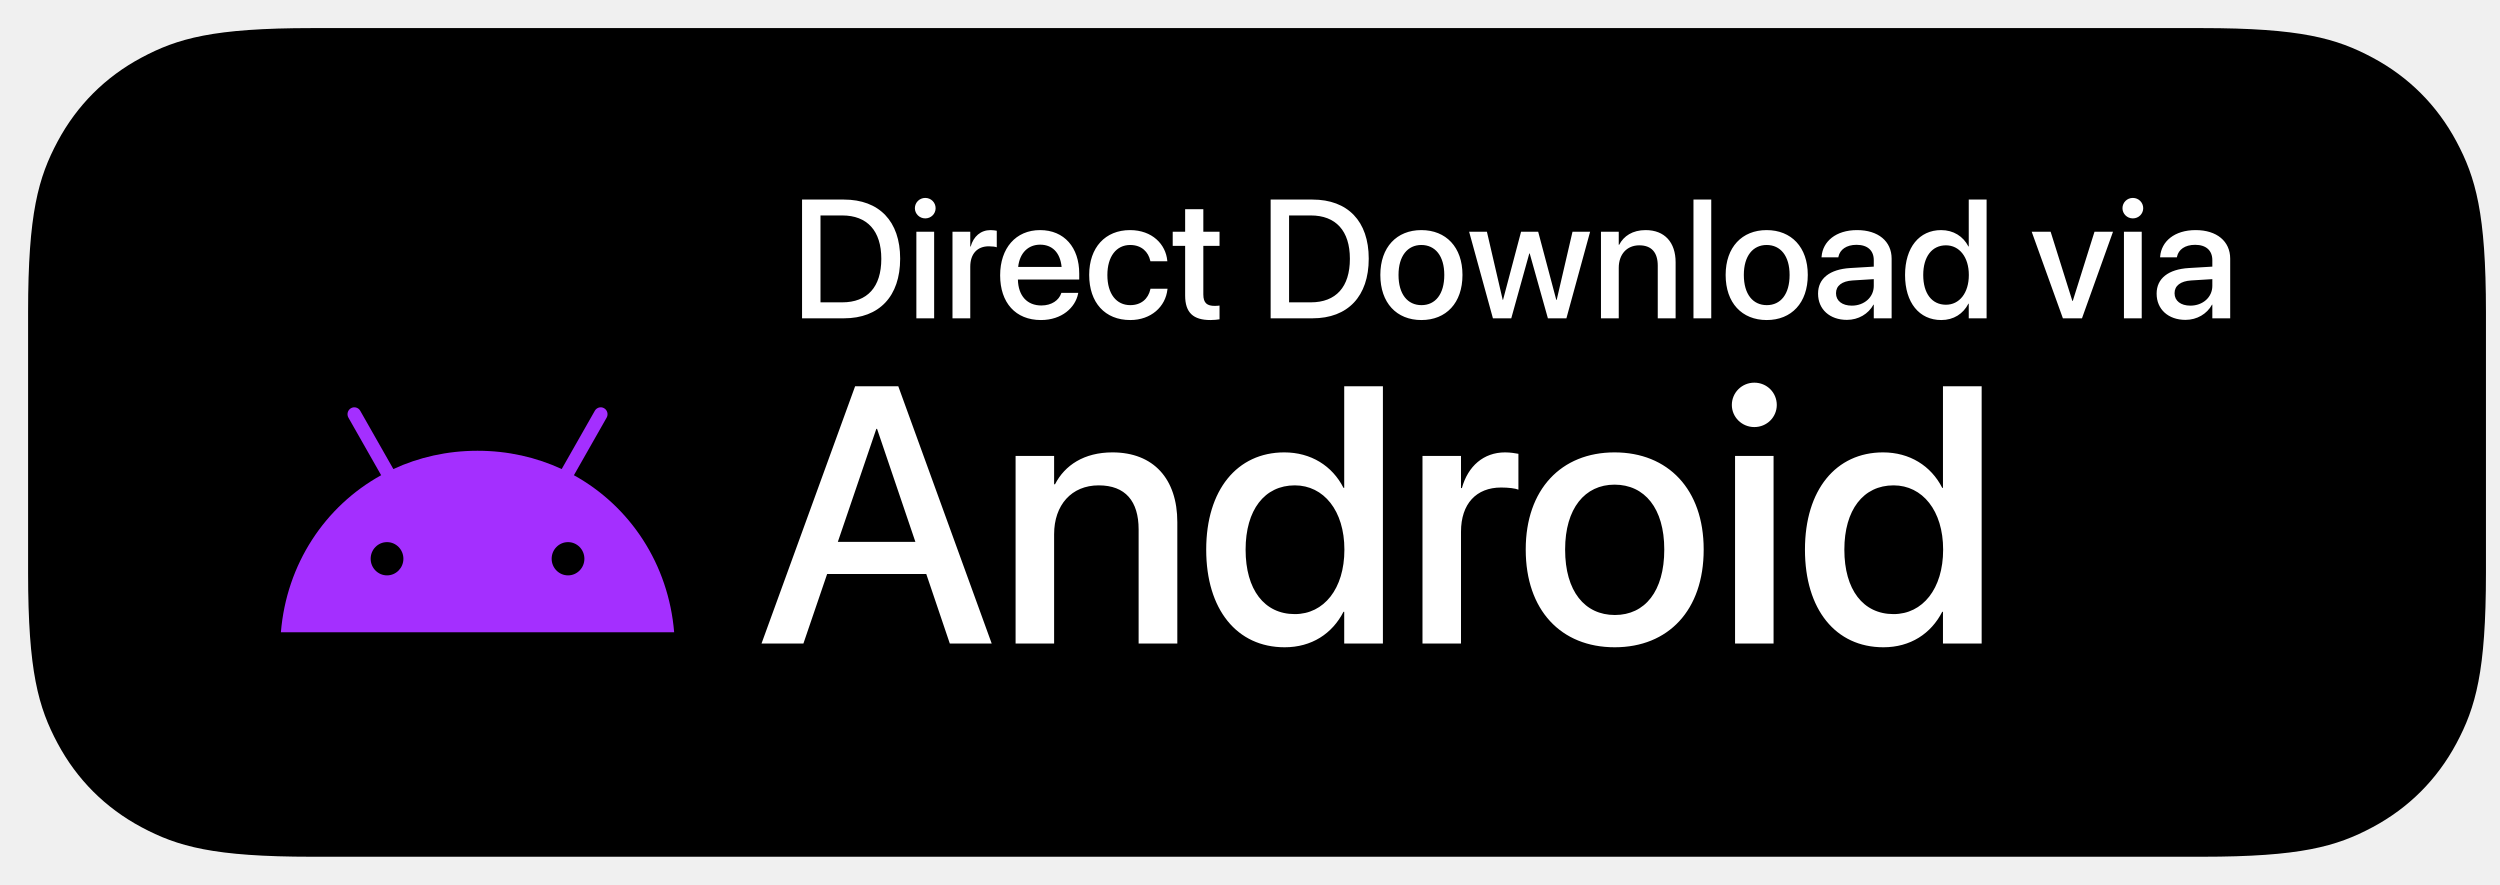
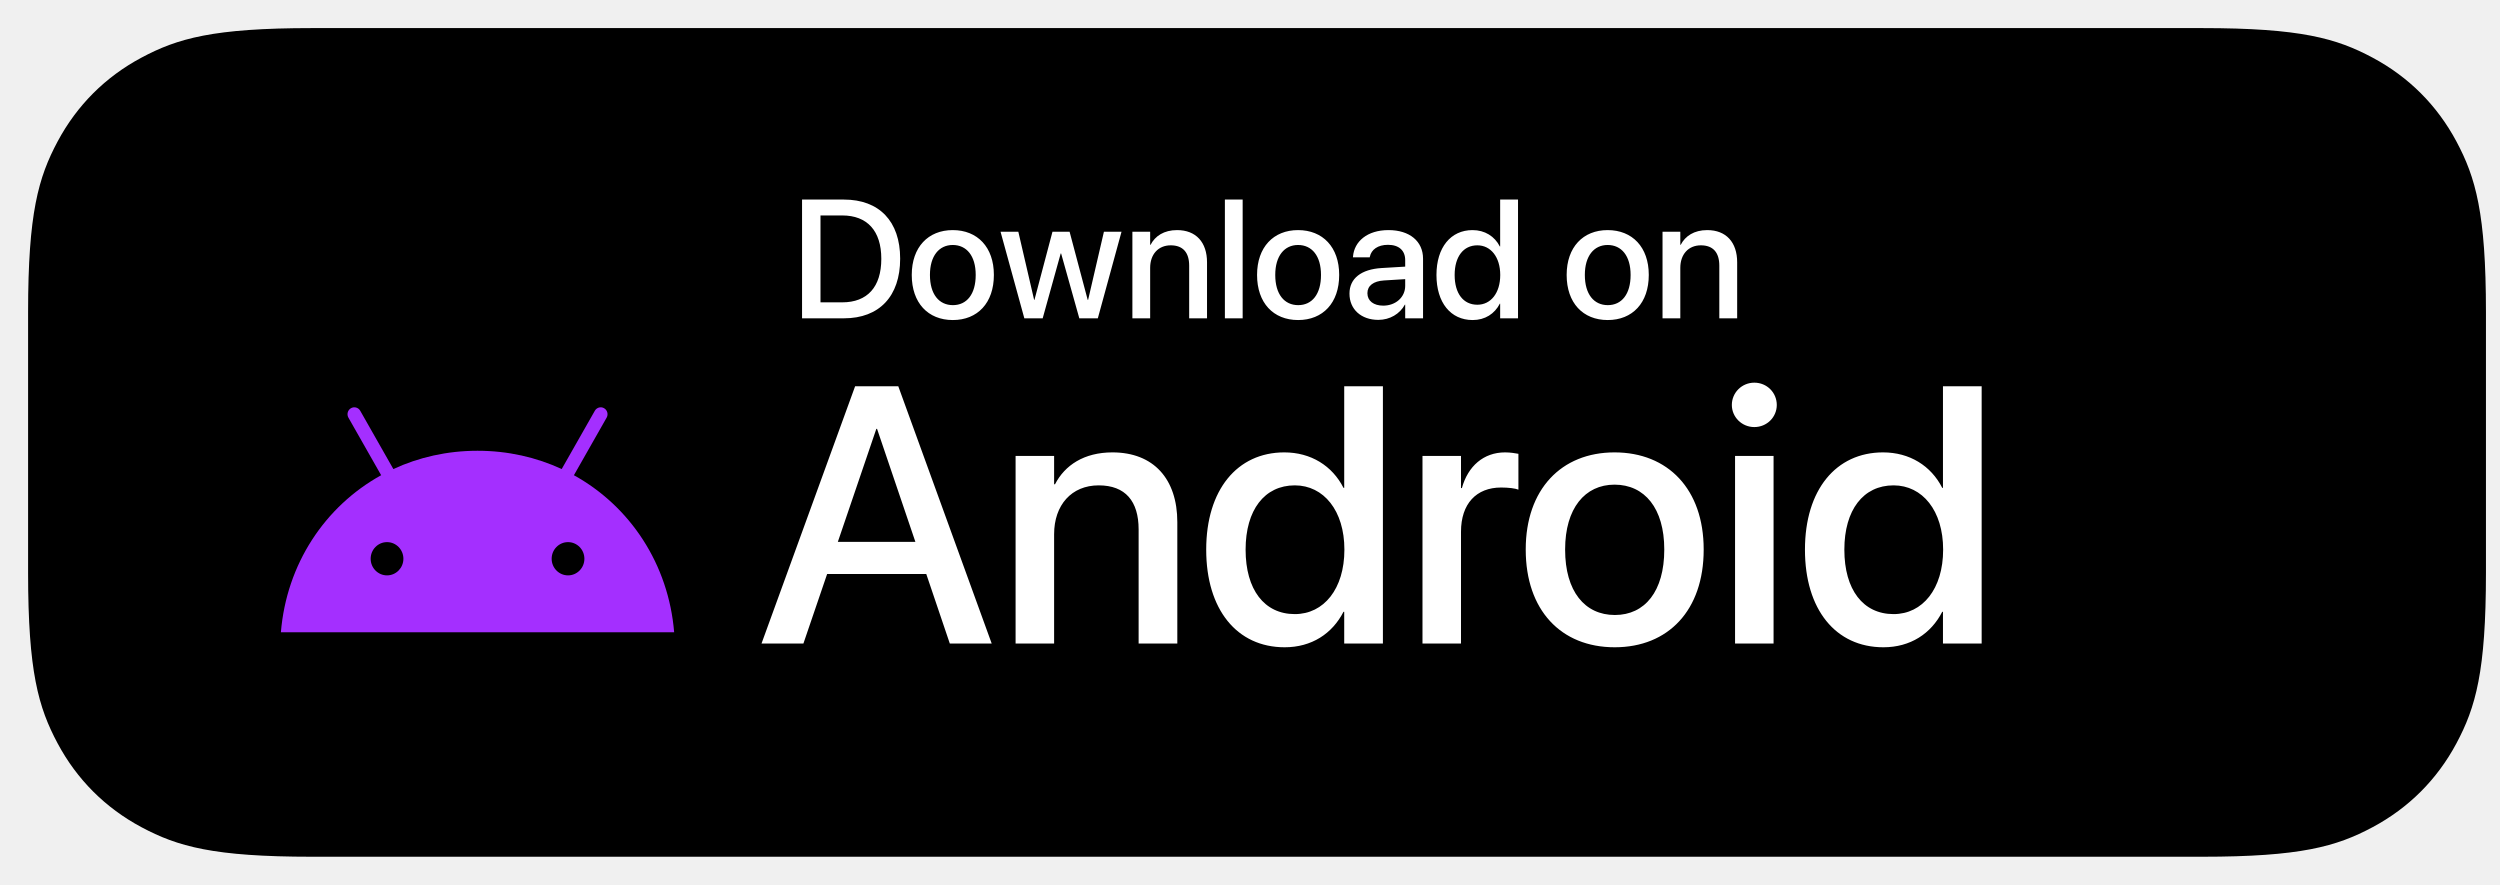
<svg xmlns="http://www.w3.org/2000/svg" width="178" height="63" viewBox="0 0 178 63" fill="none">
  <g clip-path="url(#clip0)">
    <path d="M22.217 2L156.783 2C163.813 2 166.362 2.732 168.932 4.106C171.502 5.48 173.519 7.497 174.894 10.066C176.268 12.636 177 15.184 177 22.213V40.787C177 47.816 176.268 50.364 174.894 52.934C173.519 55.503 171.502 57.52 168.932 58.894C166.362 60.268 163.813 61 156.783 61H22.217C15.187 61 12.638 60.268 10.068 58.894C7.498 57.52 5.481 55.503 4.106 52.934C2.732 50.364 2 47.816 2 40.787L2 22.213C2 15.184 2.732 12.636 4.106 10.066C5.481 7.497 7.498 5.48 10.068 4.106C12.638 2.732 15.187 2 22.217 2Z" fill="black" />
    <path d="M77.3 32.269C80.669 32.269 82.891 34.932 82.891 39.046C82.891 43.171 80.682 45.821 77.35 45.821C75.627 45.911 74.005 45.009 73.172 43.499H73.109V50.074H70.384V32.408H73.022V34.616H73.072C73.942 33.115 75.566 32.213 77.3 32.269ZM91.913 32.269C95.283 32.269 97.504 34.932 97.504 39.046C97.504 43.171 95.296 45.821 91.963 45.821C90.24 45.911 88.618 45.009 87.786 43.499H87.723V50.074H84.997V32.408H87.635V34.616H87.685C88.555 33.115 90.179 32.213 91.913 32.269ZM111.478 27.172C115.326 27.172 117.964 29.329 118.053 32.471H115.302C115.137 30.654 113.635 29.557 111.44 29.557C109.244 29.557 107.742 30.667 107.742 32.282C107.742 33.569 108.702 34.326 111.049 34.906L113.055 35.399C116.792 36.282 118.344 37.783 118.344 40.446C118.344 43.852 115.63 45.986 111.314 45.986C107.275 45.986 104.548 43.902 104.372 40.609L107.162 40.609C107.364 42.415 109.118 43.6 111.516 43.6C113.813 43.6 115.465 42.415 115.465 40.787C115.465 39.373 114.469 38.527 112.109 37.947L109.748 37.379C106.404 36.571 104.852 35.008 104.852 32.471C104.852 29.329 107.59 27.172 111.478 27.172ZM156.578 32.245C160.252 32.245 162.562 34.767 162.562 38.792V39.726H153.184V39.891C153.097 40.879 153.438 41.857 154.121 42.576C154.805 43.296 155.764 43.687 156.756 43.65C158.079 43.774 159.325 43.015 159.822 41.783L162.41 41.783C162.043 44.193 159.696 45.847 156.693 45.847C152.831 45.847 150.433 43.26 150.433 39.109C150.433 34.945 152.843 32.245 156.578 32.245ZM134.51 32.245C138.359 32.245 140.808 34.869 140.808 39.046C140.808 43.234 138.372 45.847 134.51 45.847C130.649 45.847 128.213 43.234 128.213 39.046C128.213 34.869 130.673 32.245 134.51 32.245ZM124.226 29.266V32.408H126.75V34.566H124.226V41.884C124.226 43.02 124.731 43.55 125.841 43.55C126.141 43.545 126.44 43.524 126.738 43.487V45.632C126.239 45.725 125.731 45.767 125.224 45.758C122.536 45.758 121.487 44.749 121.487 42.174V34.566H119.557V32.408H121.487V29.266H124.226ZM62.117 27.475L68.691 45.682H65.701L64.035 40.761H57.094L55.427 45.682H52.487L59.062 27.475H62.117ZM148.911 32.269C149.225 32.268 149.538 32.302 149.845 32.37V34.919C149.448 34.798 149.035 34.742 148.62 34.755C147.819 34.722 147.044 35.041 146.498 35.628C145.952 36.216 145.69 37.012 145.78 37.809V45.682H143.055V32.408H145.654V34.667H145.717C146.08 33.213 147.413 32.212 148.911 32.269ZM29.821 22.956C31.076 22.956 33.464 21.224 35.926 21.483C38.267 21.556 40.436 22.728 41.779 24.646C39.66 25.949 38.355 28.246 38.323 30.734C38.326 33.548 40.012 36.088 42.604 37.184C42.106 38.803 41.354 40.333 40.377 41.718C39.066 43.68 37.691 45.596 35.508 45.632C33.387 45.68 32.674 44.384 30.242 44.384C27.787 44.384 27.027 45.596 24.993 45.68C22.914 45.757 21.325 43.587 19.966 41.644C17.249 37.675 15.134 30.46 17.97 25.55C19.302 23.158 21.792 21.639 24.529 21.551C26.61 21.508 28.542 22.956 29.821 22.956ZM134.51 34.49C132.301 34.49 130.99 36.194 130.99 39.046C130.99 41.922 132.301 43.6 134.51 43.6C136.718 43.6 138.031 41.922 138.031 39.046C138.031 36.181 136.718 34.49 134.51 34.49ZM76.581 34.591C74.499 34.591 73.098 36.395 73.098 39.046C73.098 41.72 74.499 43.512 76.581 43.512C78.7 43.512 80.09 41.758 80.09 39.046C80.09 36.358 78.7 34.591 76.581 34.591ZM91.194 34.591C89.112 34.591 87.711 36.395 87.711 39.046C87.711 41.72 89.112 43.512 91.194 43.512C93.314 43.512 94.703 41.758 94.703 39.046C94.703 36.358 93.314 34.591 91.194 34.591ZM60.603 30.503H60.527L57.813 38.49H63.315L60.603 30.503ZM156.578 34.452C155.682 34.447 154.821 34.8 154.186 35.433C153.551 36.065 153.195 36.925 153.197 37.822H159.835C159.885 36.934 159.561 36.065 158.943 35.425C158.325 34.786 157.468 34.433 156.578 34.452ZM152.763 15.789C154.601 15.789 155.709 17.044 155.709 19.117V19.572H151.046V19.645C151.005 20.135 151.172 20.62 151.507 20.98C151.842 21.34 152.313 21.542 152.805 21.537C153.442 21.613 154.063 21.297 154.376 20.736L155.63 20.736C155.265 21.982 154.06 22.786 152.769 22.646C151.889 22.669 151.042 22.305 150.455 21.648C149.867 20.992 149.598 20.111 149.719 19.238C149.601 18.364 149.87 17.481 150.454 16.819C151.038 16.157 151.881 15.782 152.763 15.789ZM96.539 16.259C97.549 16.886 98.117 18.031 98.004 19.215C98.119 20.4 97.552 21.547 96.541 22.175C95.529 22.803 94.249 22.803 93.238 22.175C92.227 21.547 91.659 20.4 91.775 19.215C91.662 18.031 92.229 16.886 93.24 16.259C94.25 15.633 95.528 15.633 96.539 16.259ZM122.953 16.259C123.963 16.886 124.531 18.032 124.418 19.215C124.533 20.399 123.966 21.547 122.955 22.175C121.943 22.803 120.663 22.803 119.652 22.175C118.641 21.547 118.074 20.399 118.189 19.215C118.076 18.032 118.644 16.886 119.654 16.259C120.664 15.633 121.943 15.633 122.953 16.259ZM67.888 16.259C68.898 16.886 69.465 18.032 69.352 19.215C69.468 20.399 68.901 21.547 67.889 22.175C66.878 22.803 65.598 22.803 64.587 22.175C63.576 21.547 63.009 20.399 63.124 19.215C63.011 18.032 63.578 16.886 64.589 16.259C65.599 15.633 66.877 15.633 67.888 16.259ZM102.329 15.789C103.984 15.789 104.918 16.613 104.918 18.008V22.519H103.663V21.591H103.56C103.134 22.269 102.377 22.665 101.577 22.628C101.016 22.686 100.457 22.504 100.038 22.128C99.618 21.752 99.378 21.215 99.376 20.652C99.376 19.463 100.261 18.778 101.832 18.681L103.62 18.578V18.008C103.62 17.311 103.159 16.917 102.269 16.917C101.541 16.917 101.037 17.184 100.892 17.651H99.631C99.764 16.517 100.831 15.789 102.329 15.789ZM112.797 13.339V22.519H111.549V21.476H111.446C111.022 22.215 110.223 22.659 109.372 22.628C107.692 22.628 106.631 21.306 106.631 19.215C106.631 17.129 107.703 15.807 109.372 15.807C110.214 15.768 111.003 16.22 111.397 16.965H111.494V13.339H112.797ZM139.138 14.273V15.947H140.569V17.044H139.138V20.439C139.138 21.131 139.423 21.433 140.072 21.433C140.238 21.433 140.404 21.423 140.569 21.403V22.489C140.335 22.531 140.098 22.553 139.86 22.555C138.411 22.555 137.834 22.046 137.834 20.773V17.044H136.785V15.947H137.834V14.273H139.138ZM60.559 14.97C61.357 15.812 61.735 16.967 61.589 18.117C61.589 20.912 60.078 22.519 57.471 22.519H54.311V13.77H57.471C58.628 13.687 59.762 14.127 60.559 14.97ZM89.963 13.339V22.519H88.66V13.339H89.963ZM84.298 15.789C84.949 15.74 85.586 15.99 86.031 16.468C86.476 16.945 86.679 17.599 86.583 18.245V22.519H85.28V18.572C85.28 17.511 84.819 16.983 83.855 16.983C83.414 16.963 82.985 17.136 82.682 17.458C82.379 17.779 82.232 18.217 82.278 18.657V22.519H80.975V15.917H82.23V16.965H82.327C82.666 16.193 83.457 15.721 84.298 15.789ZM71.615 15.917L72.798 20.954H72.895L74.253 15.917H75.503L76.861 20.954H76.964L78.141 15.917H79.444L77.631 22.519H76.279L74.915 17.656H74.811L73.452 22.519H72.113L70.293 15.917H71.615ZM129.489 15.789C130.14 15.74 130.777 15.99 131.222 16.468C131.667 16.945 131.87 17.599 131.774 18.245V22.519H130.471V18.572C130.471 17.511 130.01 16.983 129.046 16.983C128.605 16.963 128.176 17.136 127.873 17.458C127.57 17.779 127.423 18.217 127.469 18.657V22.519H126.166V15.917H127.421V16.965H127.518C127.857 16.193 128.648 15.721 129.489 15.789ZM143.641 13.339V16.978H143.744C144.099 16.199 144.904 15.726 145.757 15.795C146.405 15.76 147.034 16.015 147.473 16.491C147.913 16.967 148.118 17.614 148.032 18.256V22.519H146.727V18.578C146.727 17.523 146.236 16.989 145.315 16.989C144.862 16.952 144.415 17.117 144.094 17.439C143.774 17.762 143.612 18.21 143.652 18.663V22.519H142.349L142.349 13.339H143.641ZM103.62 19.536L102.008 19.639C101.099 19.7 100.686 20.009 100.686 20.591C100.686 21.185 101.202 21.531 101.911 21.531C102.33 21.573 102.749 21.444 103.072 21.172C103.394 20.9 103.592 20.508 103.62 20.088V19.536ZM94.891 16.947C93.758 16.947 93.121 17.784 93.121 19.215C93.121 20.657 93.758 21.488 94.891 21.488C96.019 21.488 96.662 20.652 96.662 19.215C96.662 17.784 96.019 16.947 94.891 16.947ZM66.24 16.947C65.107 16.947 64.47 17.784 64.47 19.215C64.47 20.657 65.108 21.488 66.24 21.488C67.369 21.488 68.012 20.652 68.012 19.215C68.012 17.784 67.369 16.947 66.24 16.947ZM121.306 16.947C120.173 16.947 119.536 17.784 119.536 19.215C119.536 20.657 120.173 21.488 121.306 21.488C122.434 21.488 123.077 20.652 123.077 19.215C123.077 17.784 122.434 16.947 121.306 16.947ZM109.741 16.978C108.644 16.978 107.977 17.826 107.977 19.215C107.977 20.615 108.637 21.458 109.741 21.458C110.84 21.458 111.519 20.603 111.519 19.221C111.519 17.845 110.833 16.978 109.741 16.978ZM57.32 15.007H55.67V21.282H57.32C58.147 21.331 58.952 21.005 59.511 20.395C60.071 19.785 60.326 18.955 60.205 18.135C60.317 17.319 60.059 16.496 59.5 15.891C58.942 15.285 58.142 14.961 57.32 15.007ZM35.952 13.755C36.094 15.608 35.507 17.444 34.317 18.873C33.163 20.308 31.413 21.135 29.571 21.116C29.453 19.316 30.057 17.543 31.248 16.188C32.454 14.814 34.133 13.946 35.952 13.755ZM152.756 16.898C152.301 16.892 151.862 17.071 151.54 17.393C151.218 17.715 151.04 18.153 151.046 18.608H154.382C154.415 18.16 154.257 17.719 153.948 17.393C153.638 17.068 153.205 16.888 152.756 16.898Z" fill="white" />
    <rect x="50.837" y="5.56" width="117.006" height="49.845" fill="black" />
    <path d="M54.22 45.819H57.203L58.892 40.868H65.95L67.626 45.819H70.609L63.957 27.5H60.885L54.22 45.819ZM62.395 30.534H62.446L65.176 38.583H59.653L62.395 30.534ZM72.31 45.819H75.053V38.037C75.053 35.955 76.297 34.558 78.226 34.558C80.131 34.558 81.07 35.688 81.07 37.694V45.819H83.825V37.173C83.825 34.101 82.137 32.21 79.204 32.21C77.185 32.21 75.814 33.124 75.116 34.482H75.053V32.464H72.31V45.819ZM91.468 46.086C93.385 46.086 94.857 45.121 95.657 43.559H95.708V45.819H98.463V27.5H95.708V34.736H95.657C94.857 33.162 93.334 32.21 91.442 32.21C88.091 32.21 85.882 34.876 85.882 39.129V39.141C85.882 43.394 88.065 46.086 91.468 46.086ZM92.191 43.724C90.02 43.724 88.687 41.985 88.687 39.141V39.129C88.687 36.31 90.033 34.558 92.191 34.558C94.248 34.558 95.721 36.361 95.721 39.129V39.141C95.721 41.922 94.261 43.724 92.191 43.724ZM101.281 45.819H104.023V37.859C104.023 35.866 105.115 34.711 106.88 34.711C107.413 34.711 107.895 34.774 108.111 34.863V32.311C107.895 32.273 107.553 32.21 107.159 32.21C105.636 32.21 104.518 33.187 104.087 34.749H104.023V32.464H101.281V45.819ZM114.967 46.086C118.788 46.086 121.302 43.445 121.302 39.141V39.116C121.302 34.837 118.763 32.21 114.954 32.21C111.158 32.21 108.632 34.85 108.632 39.116V39.141C108.632 43.432 111.133 46.086 114.967 46.086ZM114.979 43.788C112.834 43.788 111.437 42.099 111.437 39.141V39.116C111.437 36.196 112.847 34.507 114.954 34.507C117.099 34.507 118.496 36.196 118.496 39.116V39.141C118.496 42.087 117.125 43.788 114.979 43.788ZM124.907 30.407C125.808 30.407 126.507 29.696 126.507 28.833C126.507 27.957 125.808 27.246 124.907 27.246C124.018 27.246 123.307 27.957 123.307 28.833C123.307 29.696 124.018 30.407 124.907 30.407ZM123.536 45.819H126.278V32.464H123.536V45.819ZM134.099 46.086C136.016 46.086 137.488 45.121 138.288 43.559H138.339V45.819H141.094V27.5H138.339V34.736H138.288C137.488 33.162 135.965 32.21 134.073 32.21C130.722 32.21 128.513 34.876 128.513 39.129V39.141C128.513 43.394 130.696 46.086 134.099 46.086ZM134.822 43.724C132.651 43.724 131.318 41.985 131.318 39.141V39.129C131.318 36.31 132.664 34.558 134.822 34.558C136.879 34.558 138.351 36.361 138.351 39.129V39.141C138.351 41.922 136.891 43.724 134.822 43.724Z" fill="white" />
-     <path d="M57.106 22.664H60.089C62.608 22.664 64.091 21.093 64.091 18.422V18.41C64.091 15.75 62.597 14.209 60.089 14.209H57.106V22.664ZM58.419 21.527V15.34H59.966C61.747 15.34 62.749 16.435 62.749 18.422V18.433C62.749 20.431 61.759 21.527 59.966 21.527H58.419ZM65.878 15.55C66.294 15.55 66.616 15.222 66.616 14.824C66.616 14.42 66.294 14.092 65.878 14.092C65.468 14.092 65.139 14.42 65.139 14.824C65.139 15.222 65.468 15.55 65.878 15.55ZM65.245 22.664H66.511V16.5H65.245V22.664ZM67.817 22.664H69.083V18.99C69.083 18.07 69.587 17.537 70.401 17.537C70.647 17.537 70.87 17.566 70.97 17.607V16.429C70.87 16.412 70.712 16.383 70.53 16.383C69.827 16.383 69.311 16.834 69.112 17.554H69.083V16.5H67.817V22.664ZM74.116 22.787C75.61 22.787 76.559 21.896 76.759 20.918L76.77 20.853H75.569L75.552 20.9C75.393 21.363 74.895 21.75 74.145 21.75C73.138 21.75 72.499 21.07 72.475 19.904H76.841V19.476C76.841 17.625 75.78 16.383 74.052 16.383C72.323 16.383 71.21 17.672 71.21 19.599V19.605C71.21 21.55 72.305 22.787 74.116 22.787ZM74.058 17.42C74.884 17.42 75.481 17.941 75.587 19.008H72.493C72.604 17.976 73.237 17.42 74.058 17.42ZM80.474 22.787C81.956 22.787 82.987 21.838 83.122 20.601L83.128 20.56H81.909L81.903 20.607C81.751 21.275 81.253 21.726 80.474 21.726C79.495 21.726 78.845 20.935 78.845 19.588V19.582C78.845 18.263 79.483 17.443 80.468 17.443C81.294 17.443 81.763 17.953 81.897 18.556L81.909 18.603H83.116L83.11 18.562C83.005 17.402 82.044 16.383 80.456 16.383C78.698 16.383 77.55 17.619 77.55 19.57V19.576C77.55 21.55 78.675 22.787 80.474 22.787ZM86.186 22.787C86.444 22.787 86.684 22.758 86.831 22.734V21.756C86.737 21.767 86.626 21.779 86.491 21.779C85.958 21.779 85.677 21.592 85.677 20.965V17.508H86.831V16.5H85.677V14.894H84.382V16.5H83.497V17.508H84.382V21.041C84.382 22.271 84.968 22.787 86.186 22.787ZM90.47 22.664H93.452C95.972 22.664 97.454 21.093 97.454 18.422V18.41C97.454 15.75 95.96 14.209 93.452 14.209H90.47V22.664ZM91.782 21.527V15.34H93.329C95.11 15.34 96.112 16.435 96.112 18.422V18.433C96.112 20.431 95.122 21.527 93.329 21.527H91.782ZM101.204 22.787C102.968 22.787 104.128 21.568 104.128 19.582V19.57C104.128 17.596 102.956 16.383 101.198 16.383C99.446 16.383 98.28 17.601 98.28 19.57V19.582C98.28 21.562 99.434 22.787 101.204 22.787ZM101.21 21.726C100.22 21.726 99.575 20.947 99.575 19.582V19.57C99.575 18.222 100.225 17.443 101.198 17.443C102.188 17.443 102.833 18.222 102.833 19.57V19.582C102.833 20.941 102.2 21.726 101.21 21.726ZM106.296 22.664H107.602L108.886 18.047H108.915L110.21 22.664H111.528L113.216 16.5H111.962L110.837 21.351H110.807L109.518 16.5H108.3L107.016 21.351H106.993L105.868 16.5H104.602L106.296 22.664ZM113.989 22.664H115.255V19.072C115.255 18.111 115.829 17.467 116.72 17.467C117.599 17.467 118.032 17.988 118.032 18.914V22.664H119.304V18.674C119.304 17.256 118.524 16.383 117.171 16.383C116.239 16.383 115.606 16.804 115.284 17.431H115.255V16.5H113.989V22.664ZM120.575 22.664H121.841V14.209H120.575V22.664ZM125.79 22.787C127.554 22.787 128.714 21.568 128.714 19.582V19.57C128.714 17.596 127.542 16.383 125.784 16.383C124.032 16.383 122.866 17.601 122.866 19.57V19.582C122.866 21.562 124.02 22.787 125.79 22.787ZM125.796 21.726C124.806 21.726 124.161 20.947 124.161 19.582V19.57C124.161 18.222 124.811 17.443 125.784 17.443C126.774 17.443 127.419 18.222 127.419 19.57V19.582C127.419 20.941 126.786 21.726 125.796 21.726ZM131.503 22.775C132.317 22.775 133.032 22.353 133.39 21.691H133.413V22.664H134.684V18.416C134.684 17.179 133.729 16.383 132.224 16.383C130.706 16.383 129.786 17.197 129.698 18.258L129.692 18.322H130.888L130.899 18.269C131.005 17.777 131.456 17.431 132.188 17.431C132.974 17.431 133.413 17.842 133.413 18.521V18.984L131.737 19.084C130.278 19.172 129.446 19.828 129.446 20.9V20.912C129.446 22.019 130.272 22.775 131.503 22.775ZM130.724 20.883V20.871C130.724 20.349 131.145 20.015 131.907 19.968L133.413 19.875V20.355C133.413 21.158 132.739 21.762 131.849 21.762C131.169 21.762 130.724 21.422 130.724 20.883ZM138.218 22.787C139.102 22.787 139.782 22.342 140.151 21.621H140.175V22.664H141.446V14.209H140.175V17.549H140.151C139.782 16.822 139.079 16.383 138.206 16.383C136.659 16.383 135.64 17.613 135.64 19.576V19.582C135.64 21.545 136.647 22.787 138.218 22.787ZM138.552 21.697C137.55 21.697 136.934 20.894 136.934 19.582V19.576C136.934 18.275 137.556 17.467 138.552 17.467C139.501 17.467 140.181 18.299 140.181 19.576V19.582C140.181 20.865 139.507 21.697 138.552 21.697ZM146.878 22.664H148.237L150.446 16.5H149.128L147.581 21.427H147.552L146.005 16.5H144.657L146.878 22.664ZM151.858 15.55C152.274 15.55 152.597 15.222 152.597 14.824C152.597 14.42 152.274 14.092 151.858 14.092C151.448 14.092 151.12 14.42 151.12 14.824C151.12 15.222 151.448 15.55 151.858 15.55ZM151.225 22.664H152.491V16.5H151.225V22.664ZM155.608 22.775C156.423 22.775 157.138 22.353 157.495 21.691H157.518V22.664H158.79V18.416C158.79 17.179 157.835 16.383 156.329 16.383C154.811 16.383 153.891 17.197 153.804 18.258L153.798 18.322H154.993L155.005 18.269C155.11 17.777 155.561 17.431 156.294 17.431C157.079 17.431 157.518 17.842 157.518 18.521V18.984L155.843 19.084C154.384 19.172 153.552 19.828 153.552 20.9V20.912C153.552 22.019 154.378 22.775 155.608 22.775ZM154.829 20.883V20.871C154.829 20.349 155.251 20.015 156.013 19.968L157.518 19.875V20.355C157.518 21.158 156.845 21.762 155.954 21.762C155.274 21.762 154.829 21.422 154.829 20.883Z" fill="white" />
+     <path d="M57.106 22.664H60.089C62.608 22.664 64.091 21.093 64.091 18.422V18.41C64.091 15.75 62.597 14.209 60.089 14.209H57.106V22.664ZM58.419 21.527V15.34H59.966C61.747 15.34 62.749 16.435 62.749 18.422V18.433C62.749 20.431 61.759 21.527 59.966 21.527H58.419ZM67.841 22.787C69.604 22.787 70.764 21.568 70.764 19.582V19.57C70.764 17.596 69.593 16.383 67.835 16.383C66.083 16.383 64.917 17.601 64.917 19.57V19.582C64.917 21.562 66.071 22.787 67.841 22.787ZM67.847 21.726C66.856 21.726 66.212 20.947 66.212 19.582V19.57C66.212 18.222 66.862 17.443 67.835 17.443C68.825 17.443 69.47 18.222 69.47 19.57V19.582C69.47 20.941 68.837 21.726 67.847 21.726ZM72.933 22.664H74.239L75.522 18.047H75.552L76.847 22.664H78.165L79.852 16.5H78.599L77.474 21.351H77.444L76.155 16.5H74.936L73.653 21.351H73.63L72.505 16.5H71.239L72.933 22.664ZM80.626 22.664H81.891V19.072C81.891 18.111 82.466 17.467 83.356 17.467C84.235 17.467 84.669 17.988 84.669 18.914V22.664H85.94V18.674C85.94 17.256 85.161 16.383 83.808 16.383C82.876 16.383 82.243 16.804 81.921 17.431H81.891V16.5H80.626V22.664ZM87.212 22.664H88.477V14.209H87.212V22.664ZM92.427 22.787C94.19 22.787 95.35 21.568 95.35 19.582V19.57C95.35 17.596 94.179 16.383 92.421 16.383C90.669 16.383 89.503 17.601 89.503 19.57V19.582C89.503 21.562 90.657 22.787 92.427 22.787ZM92.433 21.726C91.442 21.726 90.798 20.947 90.798 19.582V19.57C90.798 18.222 91.448 17.443 92.421 17.443C93.411 17.443 94.055 18.222 94.055 19.57V19.582C94.055 20.941 93.423 21.726 92.433 21.726ZM98.139 22.775C98.954 22.775 99.669 22.353 100.026 21.691H100.05V22.664H101.321V18.416C101.321 17.179 100.366 16.383 98.86 16.383C97.343 16.383 96.423 17.197 96.335 18.258L96.329 18.322H97.524L97.536 18.269C97.641 17.777 98.093 17.431 98.825 17.431C99.61 17.431 100.05 17.842 100.05 18.521V18.984L98.374 19.084C96.915 19.172 96.083 19.828 96.083 20.9V20.912C96.083 22.019 96.909 22.775 98.139 22.775ZM97.36 20.883V20.871C97.36 20.349 97.782 20.015 98.544 19.968L100.05 19.875V20.355C100.05 21.158 99.376 21.762 98.485 21.762C97.805 21.762 97.36 21.422 97.36 20.883ZM104.854 22.787C105.739 22.787 106.419 22.342 106.788 21.621H106.811V22.664H108.083V14.209H106.811V17.549H106.788C106.419 16.822 105.716 16.383 104.843 16.383C103.296 16.383 102.276 17.613 102.276 19.576V19.582C102.276 21.545 103.284 22.787 104.854 22.787ZM105.188 21.697C104.186 21.697 103.571 20.894 103.571 19.582V19.576C103.571 18.275 104.192 17.467 105.188 17.467C106.138 17.467 106.817 18.299 106.817 19.576V19.582C106.817 20.865 106.143 21.697 105.188 21.697ZM114.47 22.787C116.233 22.787 117.393 21.568 117.393 19.582V19.57C117.393 17.596 116.222 16.383 114.464 16.383C112.712 16.383 111.546 17.601 111.546 19.57V19.582C111.546 21.562 112.7 22.787 114.47 22.787ZM114.475 21.726C113.485 21.726 112.841 20.947 112.841 19.582V19.57C112.841 18.222 113.491 17.443 114.464 17.443C115.454 17.443 116.099 18.222 116.099 19.57V19.582C116.099 20.941 115.466 21.726 114.475 21.726ZM118.372 22.664H119.638V19.072C119.638 18.111 120.212 17.467 121.102 17.467C121.981 17.467 122.415 17.988 122.415 18.914V22.664H123.686V18.674C123.686 17.256 122.907 16.383 121.554 16.383C120.622 16.383 119.989 16.804 119.667 17.431H119.638V16.5H118.372V22.664Z" fill="white" />
    <rect x="10.139" y="12.681" width="37.645" height="37.638" fill="black" />
    <g clip-path="url(#clip1)">
      <path d="M40.444 40.967C39.801 40.967 39.278 40.436 39.278 39.783C39.278 39.13 39.801 38.599 40.444 38.599C41.087 38.599 41.609 39.13 41.609 39.783C41.609 40.436 41.087 40.967 40.444 40.967ZM27.556 40.967C26.913 40.967 26.391 40.436 26.391 39.783C26.391 39.13 26.913 38.599 27.556 38.599C28.199 38.599 28.722 39.13 28.722 39.783C28.722 40.436 28.199 40.967 27.556 40.967ZM40.862 33.836L43.192 29.738C43.325 29.503 43.246 29.202 43.014 29.066C42.783 28.93 42.486 29.011 42.352 29.246L39.993 33.396C38.189 32.56 36.162 32.094 34 32.094C31.838 32.094 29.811 32.56 28.007 33.396L25.648 29.246C25.514 29.011 25.217 28.93 24.985 29.066C24.754 29.202 24.674 29.503 24.808 29.738L27.138 33.836C23.137 36.046 20.4 40.159 20 45.018H48C47.599 40.159 44.863 36.046 40.862 33.836Z" fill="#A42FFF" />
    </g>
  </g>
  <defs>
    <clipPath id="clip0">
      <rect width="178" height="63" fill="white" />
    </clipPath>
    <clipPath id="clip1">
      <rect width="28" height="16.8" fill="white" transform="translate(20 29)" />
    </clipPath>
  </defs>
</svg>
